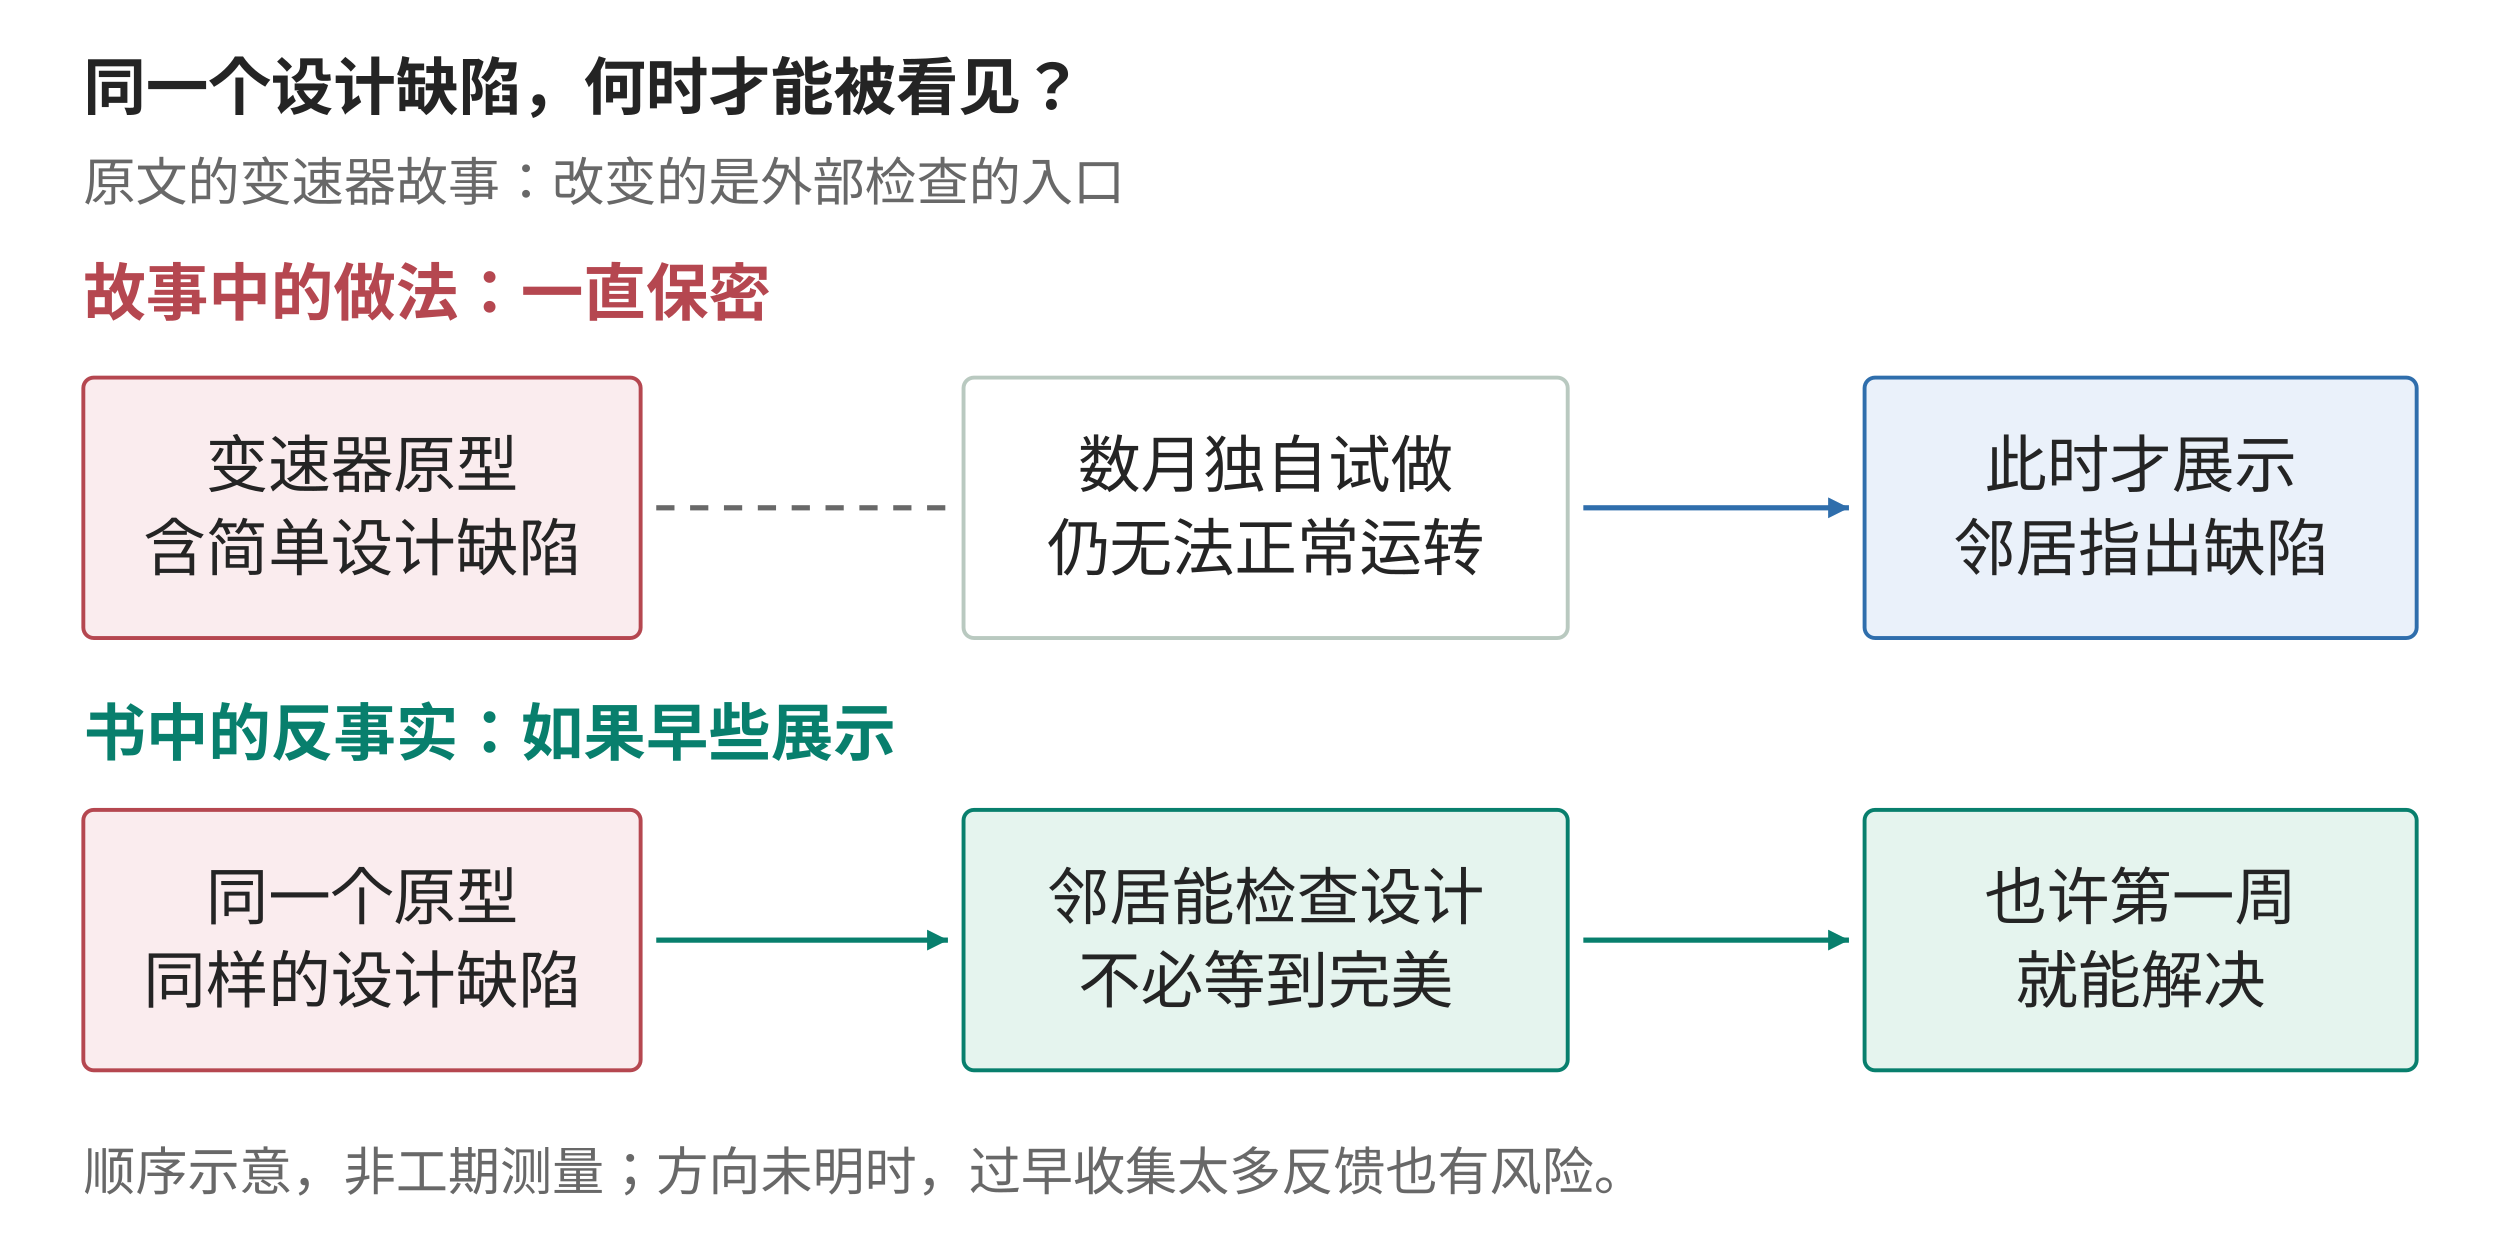
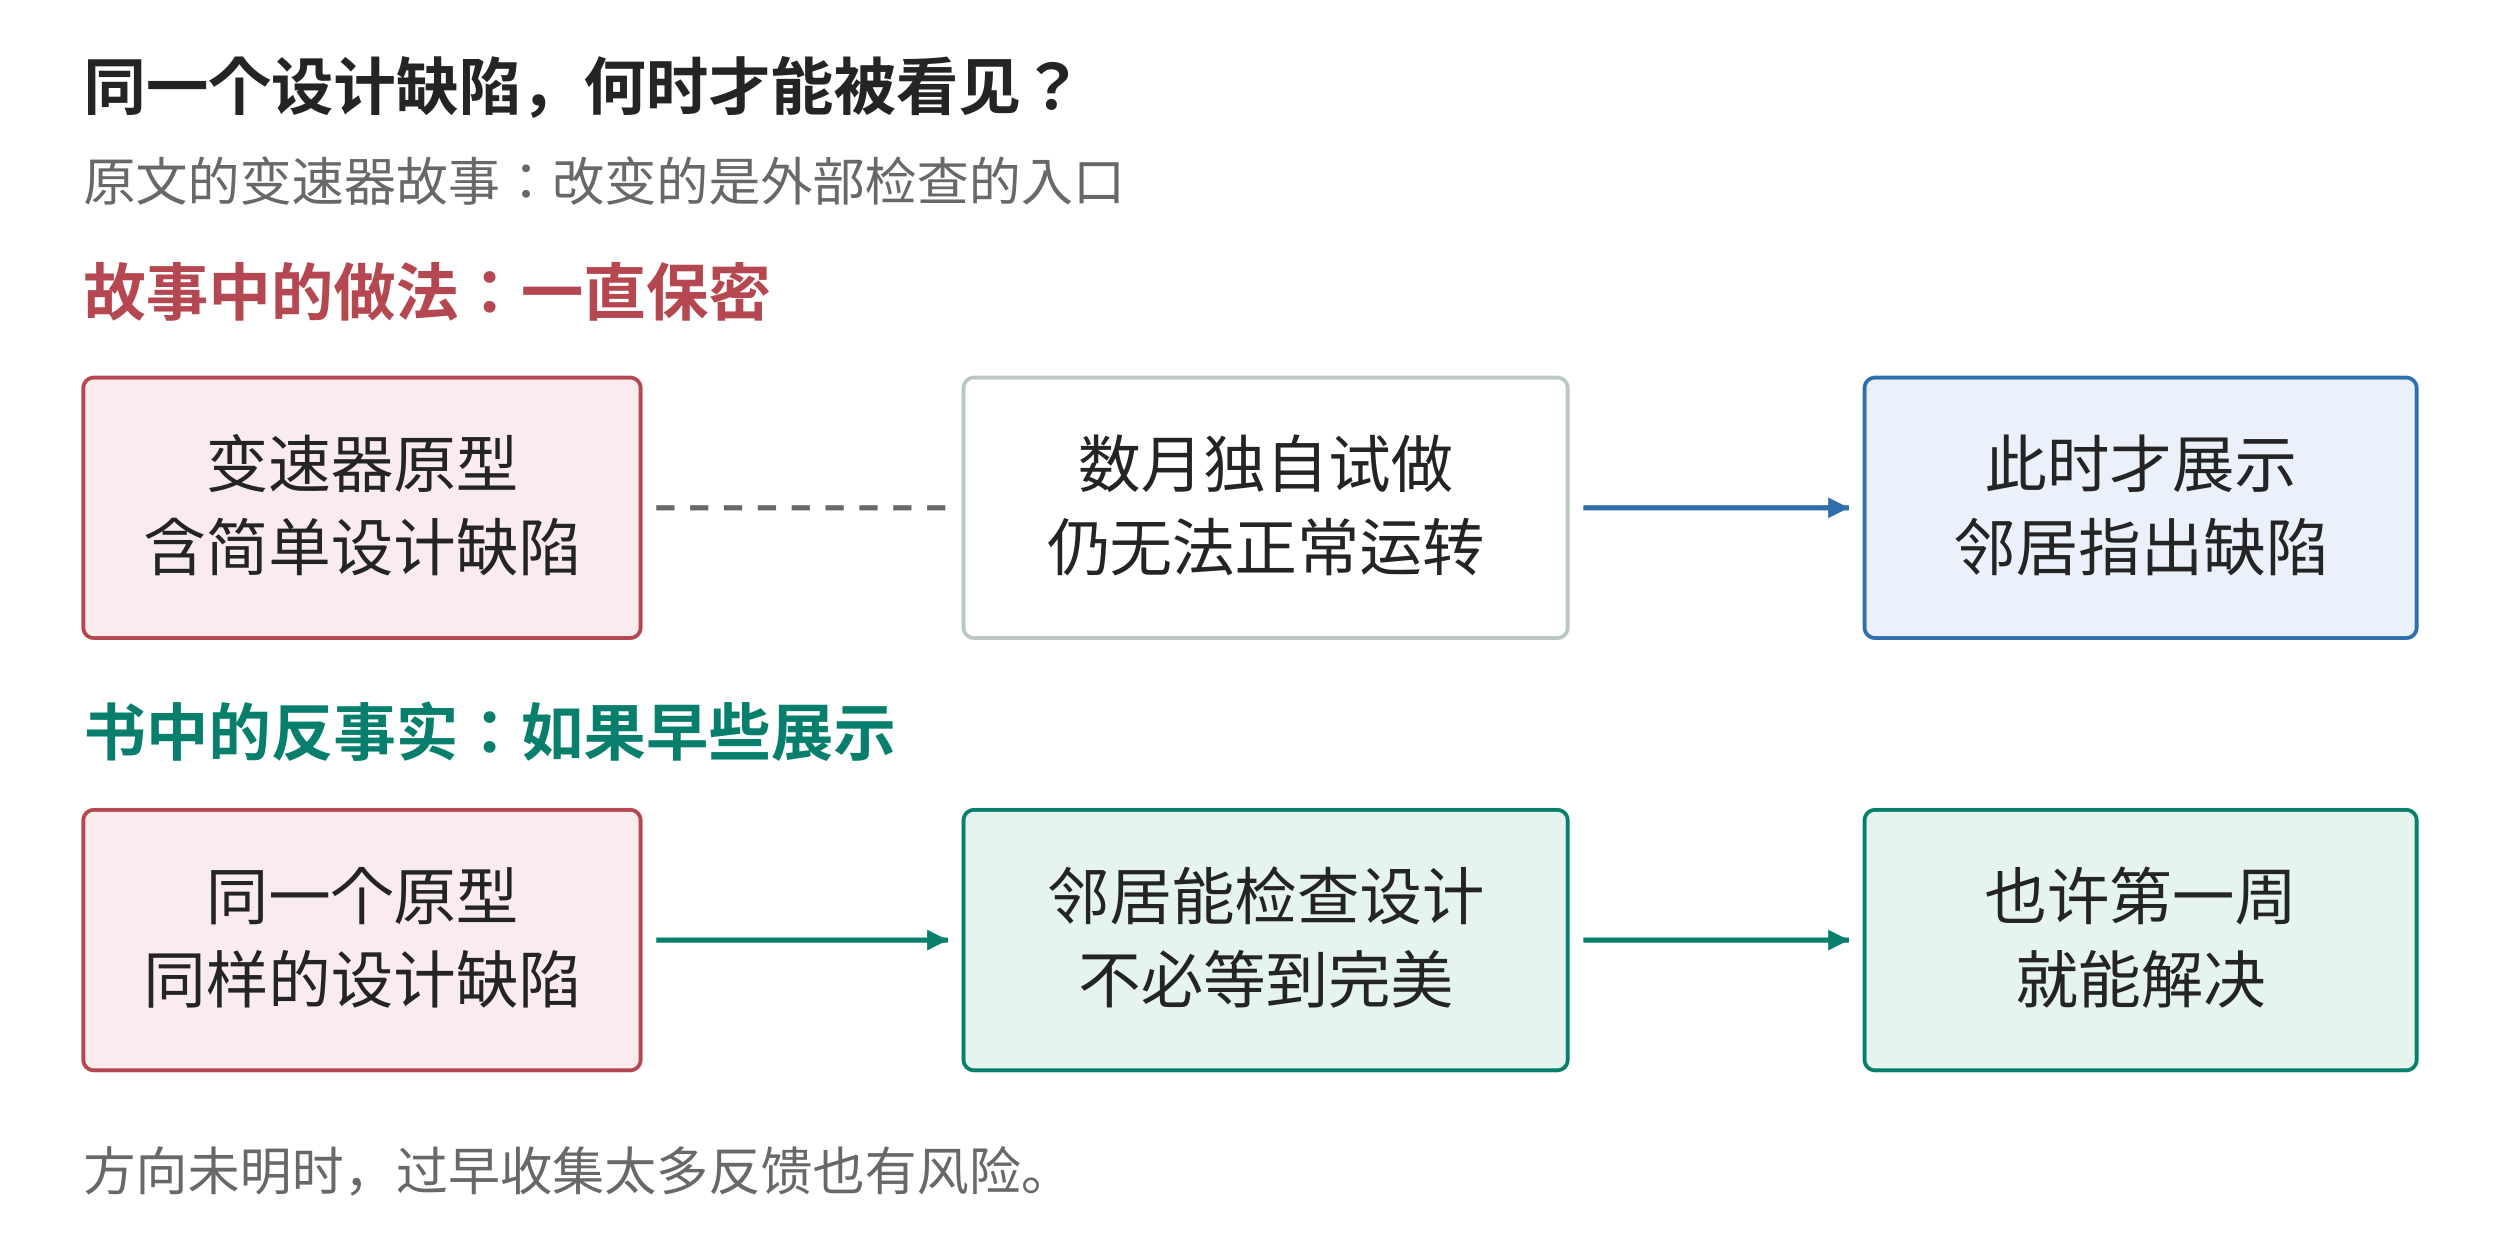
<svg xmlns="http://www.w3.org/2000/svg" width="960" height="480" viewBox="0 0 960 480" class="chapter-svg cg-ch02-01" data-layout="desktop" role="img" aria-labelledby="ch02-01-title ch02-01-desc">
  <style>
.cg-ch02-01[data-layout="desktop"] text {font-family:-apple-system,BlinkMacSystemFont,'Segoe UI','PingFang SC','Microsoft YaHei',sans-serif;font-size:24px;font-weight:400;letter-spacing:0;fill:var(--diagram-ink,#242424)}
.cg-ch02-01[data-layout="desktop"] .small {font-size:20px;fill:var(--diagram-muted,#686868)}
.cg-ch02-01[data-layout="desktop"] .strong {font-weight:600}
.cg-ch02-01[data-layout="desktop"] .primary {fill:var(--diagram-primary,#087f6d);font-weight:600}
.cg-ch02-01[data-layout="desktop"] .secondary {fill:var(--diagram-secondary,#2f6eac);font-weight:600}
.cg-ch02-01[data-layout="desktop"] .danger {fill:var(--diagram-danger,#b54750);font-weight:600}
.cg-ch02-01[data-layout="desktop"] .warm {fill:var(--diagram-warm,#a56a1f);font-weight:600}
</style>
  <defs>
    <marker id="ch02-01-primary-arrow" viewBox="0 0 10 10" refX="9" refY="5" markerWidth="10" markerHeight="10" markerUnits="userSpaceOnUse" orient="auto">
      <path d="M1 1L9 5L1 9Z" fill="var(--diagram-primary,#087f6d)" />
    </marker>
    <marker id="ch02-01-secondary-arrow" viewBox="0 0 10 10" refX="9" refY="5" markerWidth="10" markerHeight="10" markerUnits="userSpaceOnUse" orient="auto">
      <path d="M1 1L9 5L1 9Z" fill="var(--diagram-secondary,#2f6eac)" />
    </marker>
    <marker id="ch02-01-danger-arrow" viewBox="0 0 10 10" refX="9" refY="5" markerWidth="10" markerHeight="10" markerUnits="userSpaceOnUse" orient="auto">
      <path d="M1 1L9 5L1 9Z" fill="var(--diagram-danger,#b54750)" />
    </marker>
    <marker id="ch02-01-muted-arrow" viewBox="0 0 10 10" refX="9" refY="5" markerWidth="10" markerHeight="10" markerUnits="userSpaceOnUse" orient="auto">
      <path d="M1 1L9 5L1 9Z" fill="var(--diagram-muted,#686868)" />
    </marker>
    <marker id="ch02-01-warm-arrow" viewBox="0 0 10 10" refX="9" refY="5" markerWidth="10" markerHeight="10" markerUnits="userSpaceOnUse" orient="auto">
      <path d="M1 1L9 5L1 9Z" fill="var(--diagram-warm,#a56a1f)" />
    </marker>
  </defs>
  <rect width="960" height="480" fill="var(--diagram-bg,#fff)" />
  <text x="32" y="42" class="strong" text-anchor="start">同一个设计缺陷，何时才能被看见？</text>
  <text x="32" y="77" class="small" text-anchor="start">原文的变速器故事：改变的是外部检查的入口</text>
  <text x="32" y="121" class="danger" text-anchor="start">故事中的做法：一直保密</text>
  <g id="ch02-01-hidden-prototype" data-box="32,145,214,100">
    <rect x="32" y="145" width="214" height="100" rx="4" fill="var(--diagram-danger-soft,#faecee)" stroke="var(--diagram-danger,#b54750)" stroke-width="1.5" />
    <text x="139.0" y="187.0" class="" text-anchor="middle">变速器原型</text>
    <text x="139.0" y="219.0" class="" text-anchor="middle">含简单设计缺陷</text>
  </g>
  <path d="M252 195H364" class="connector" fill="none" stroke="var(--diagram-muted,#686868)" stroke-width="2" stroke-linejoin="round" stroke-dasharray="7 6" />
  <g id="ch02-01-private-work" data-box="370,145,232,100">
    <rect x="370" y="145" width="232" height="100" rx="4" fill="var(--diagram-bg,#fff)" stroke="var(--diagram-line,#b9c9c0)" stroke-width="1.5" />
    <text x="486.0" y="187.0" class="" text-anchor="middle">数月独自试做</text>
    <text x="486.0" y="219.0" class="" text-anchor="middle">仍无法正常运转</text>
  </g>
  <path d="M608 195H710" class="connector" fill="none" stroke="var(--diagram-secondary,#2f6eac)" stroke-width="2" stroke-linejoin="round" marker-end="url(#ch02-01-secondary-arrow)" />
  <g id="ch02-01-late-check" data-box="716,145,212,100">
    <rect x="716" y="145" width="212" height="100" rx="4" fill="var(--diagram-secondary-soft,#eaf1fa)" stroke="var(--diagram-secondary,#2f6eac)" stroke-width="1.5" />
    <text x="822.0" y="187.0" class="" text-anchor="middle">此时才展示</text>
    <text x="822.0" y="219.0" class="" text-anchor="middle">邻居指出缺陷</text>
  </g>
  <text x="32" y="290" class="primary" text-anchor="start">书中的反事实：如果早些展示</text>
  <g id="ch02-01-shown-prototype" data-box="32,311,214,100">
    <rect x="32" y="311" width="214" height="100" rx="4" fill="var(--diagram-danger-soft,#faecee)" stroke="var(--diagram-danger,#b54750)" stroke-width="1.5" />
    <text x="139.0" y="353.0" class="" text-anchor="middle">同一个原型</text>
    <text x="139.0" y="385.0" class="" text-anchor="middle">同样的设计缺陷</text>
  </g>
  <path d="M252 361H364" class="connector" fill="none" stroke="var(--diagram-primary,#087f6d)" stroke-width="2" stroke-linejoin="round" marker-end="url(#ch02-01-primary-arrow)" />
  <g id="ch02-01-early-check" data-box="370,311,232,100">
    <rect x="370" y="311" width="232" height="100" rx="4" fill="var(--diagram-primary-soft,#e5f4ee)" stroke="var(--diagram-primary,#087f6d)" stroke-width="1.5" />
    <text x="486.0" y="353.0" class="" text-anchor="middle">邻居能检查设计</text>
    <text x="486.0" y="385.0" class="" text-anchor="middle">不必等到完美</text>
  </g>
  <path d="M608 361H710" class="connector" fill="none" stroke="var(--diagram-primary,#087f6d)" stroke-width="2" stroke-linejoin="round" marker-end="url(#ch02-01-primary-arrow)" />
  <g id="ch02-01-possible-fix" data-box="716,311,212,100">
    <rect x="716" y="311" width="212" height="100" rx="4" fill="var(--diagram-primary-soft,#e5f4ee)" stroke="var(--diagram-primary,#087f6d)" stroke-width="1.5" />
    <text x="822.0" y="353.0" class="" text-anchor="middle">也许第一周</text>
    <text x="822.0" y="385.0" class="" text-anchor="middle">就能解决</text>
  </g>
-   <text x="32" y="457" class="small" text-anchor="start">顺序示意，非工期测量；方向未明时，过早收集太多反馈也有风险。</text>
+   <text x="32" y="457" class="small" text-anchor="start">方向未明时，过早收集太多反馈也有风险。</text>
</svg>
